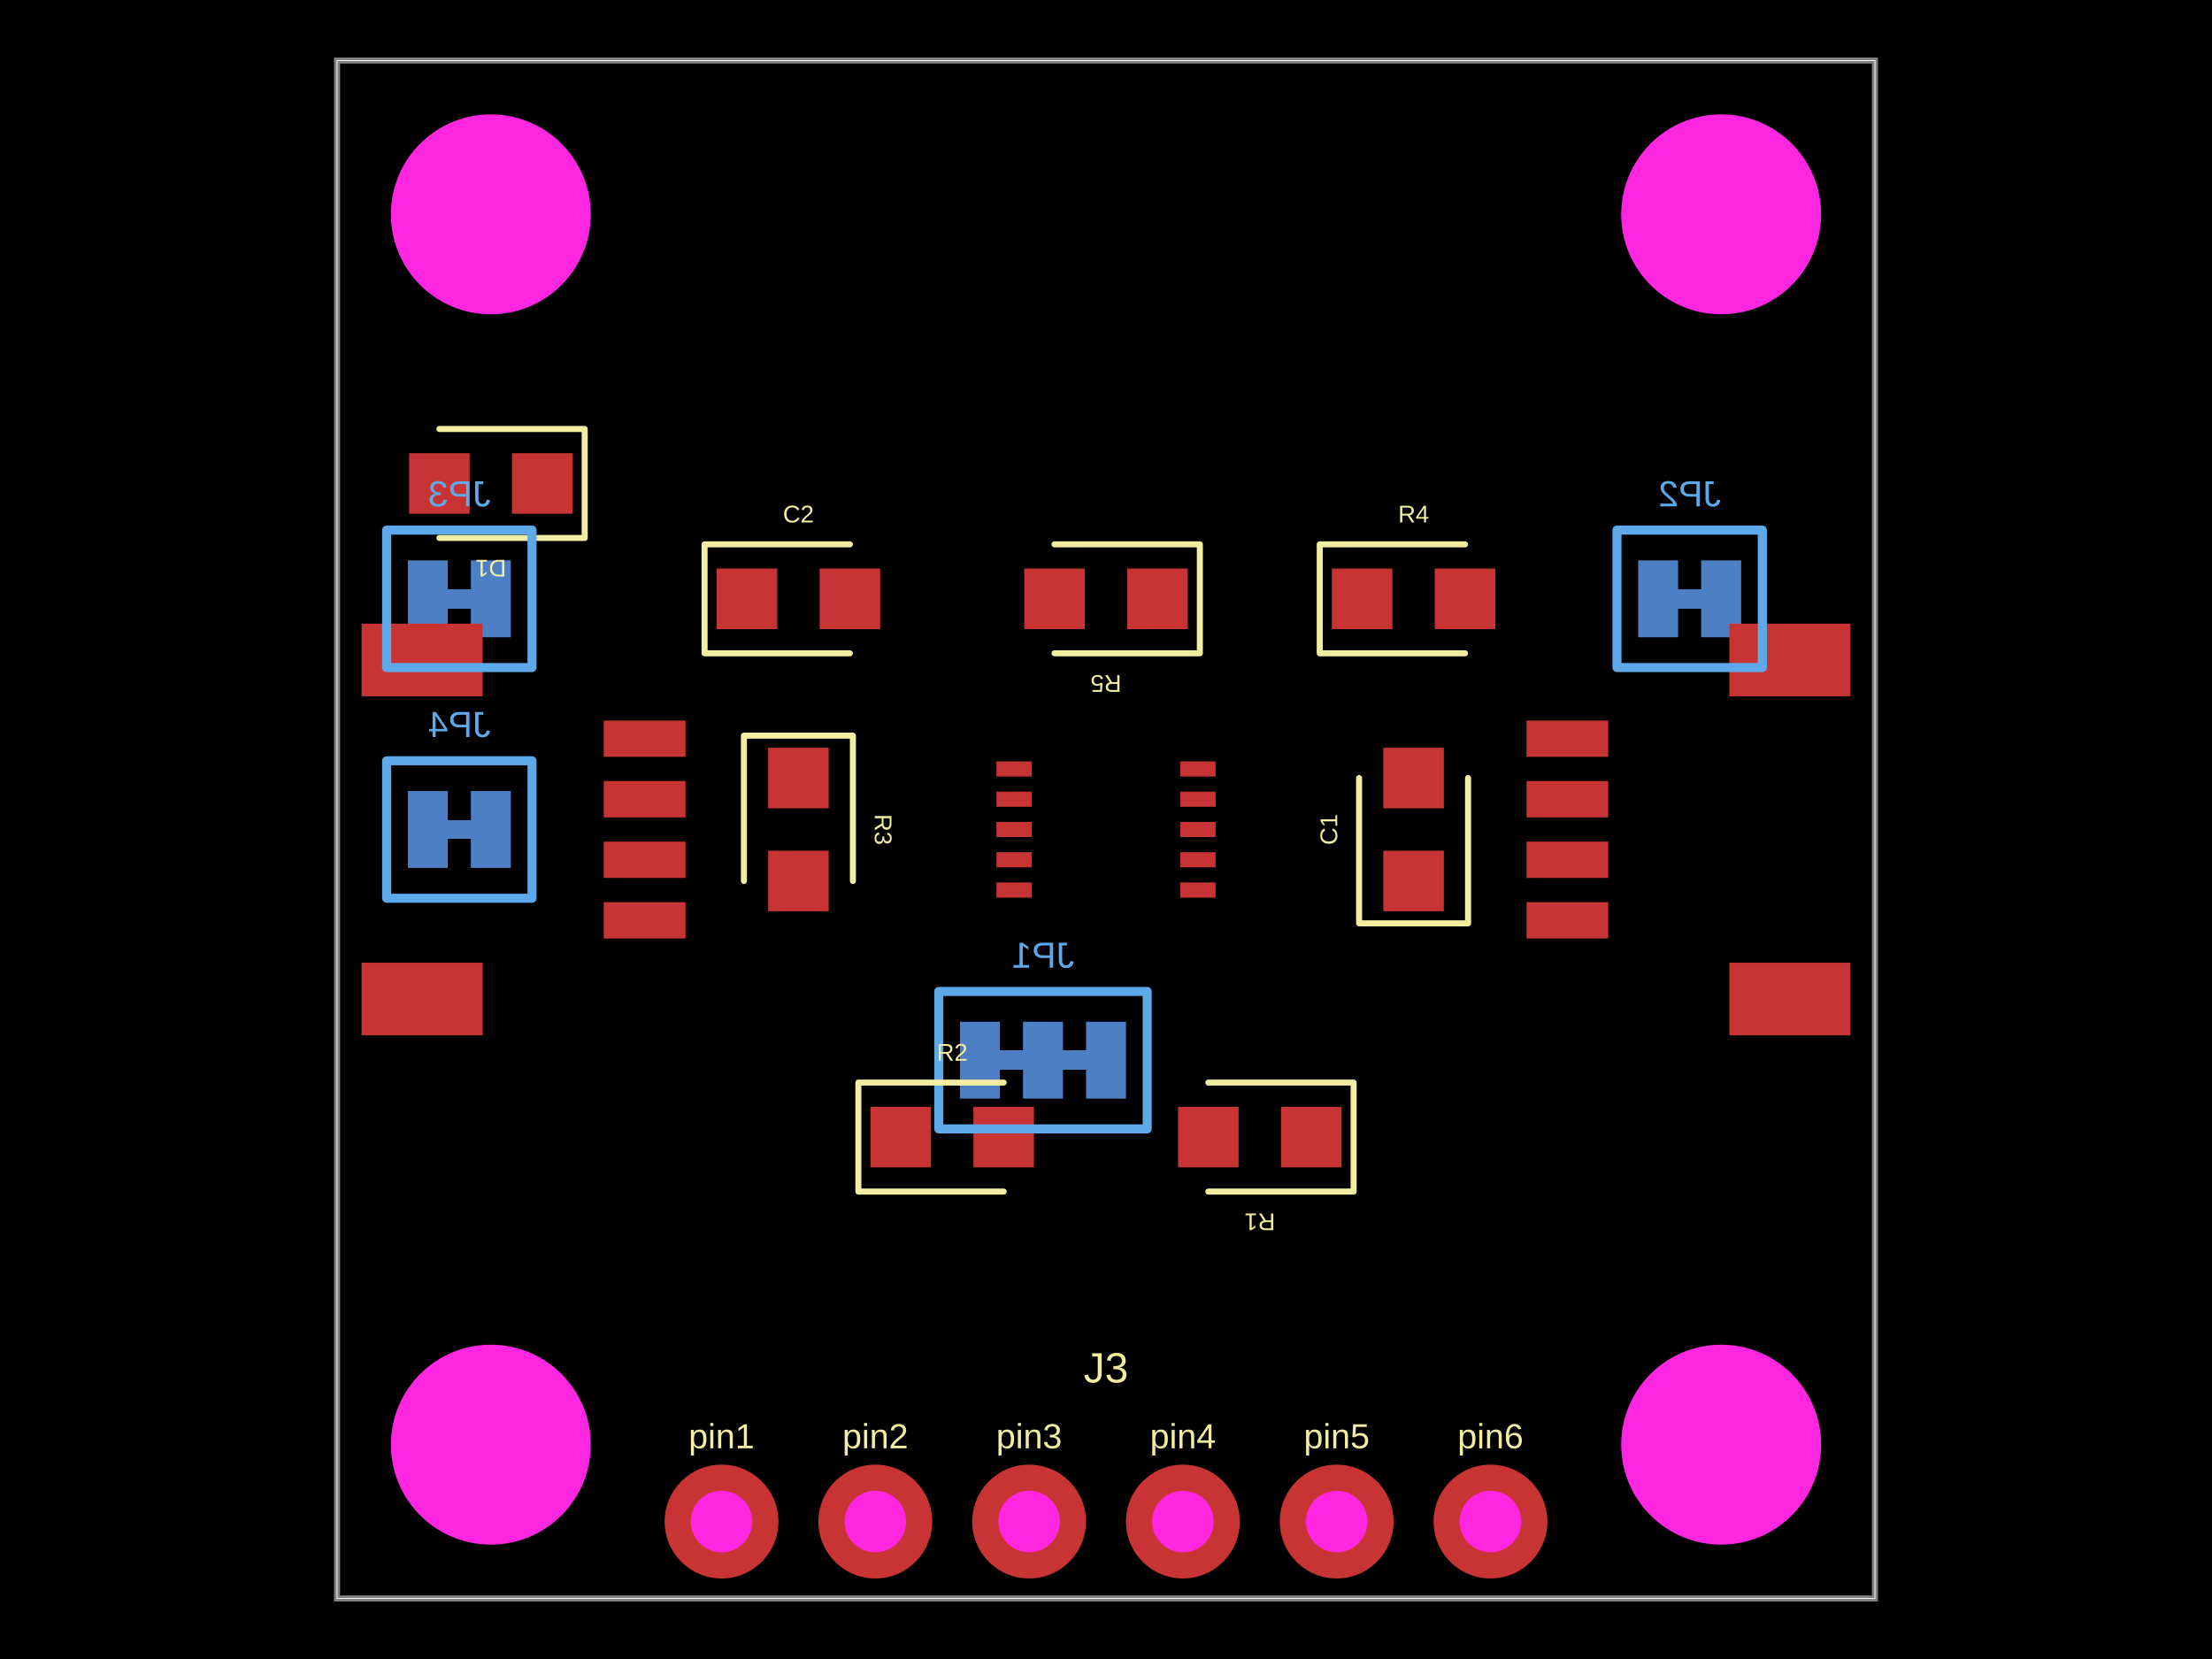
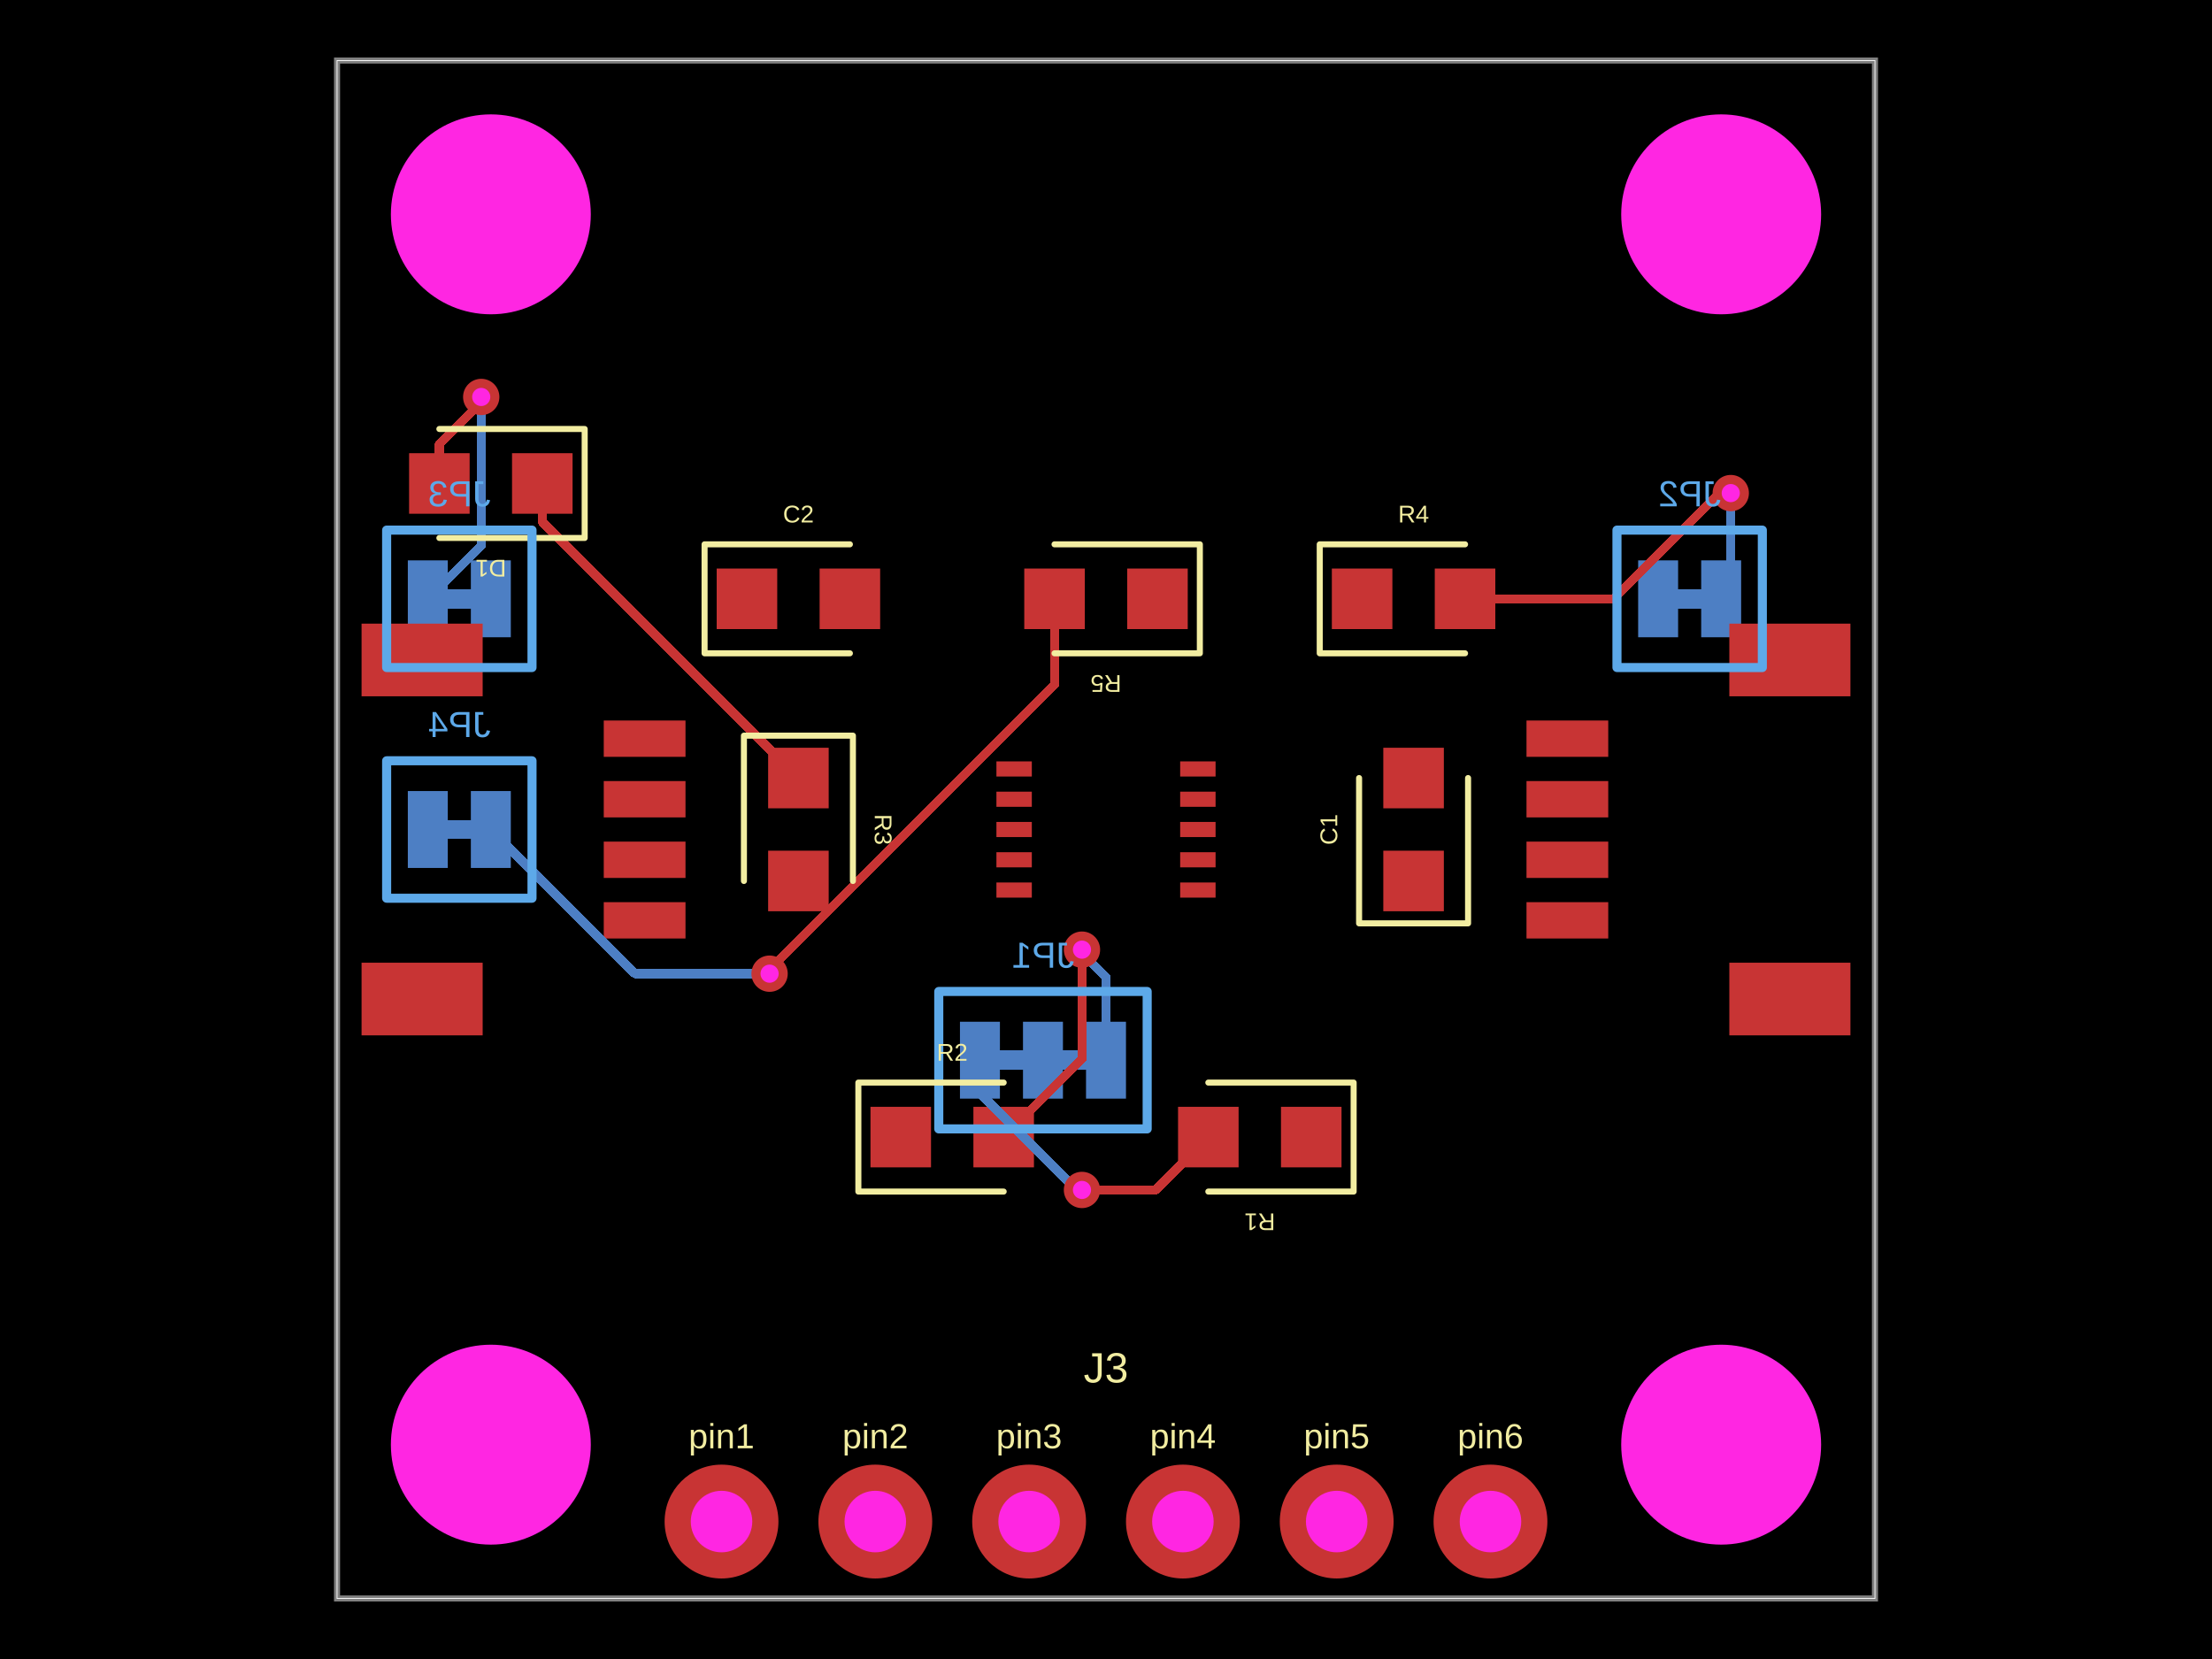
<svg xmlns="http://www.w3.org/2000/svg" width="800" height="600">
  <style />
  <rect class="boundary" x="0" y="0" fill="#000" width="800" height="600" />
  <rect class="pcb-boundary" fill="none" stroke="#fff" stroke-width="0.3" x="121.898" y="21.898" width="556.204" height="556.204" />
  <path class="pcb-board" d="M 121.898 578.102 L 678.102 578.102 L 678.102 21.898 L 121.898 21.898 Z" fill="none" stroke="rgba(255, 255, 255, 0.5)" stroke-width="2.19" />
  <rect class="pcb-pad" fill="rgb(200, 52, 52)" x="360.367" y="275.365" width="12.81" height="5.475" />
  <rect class="pcb-pad" fill="rgb(200, 52, 52)" x="426.823" y="275.365" width="12.81" height="5.475" />
  <rect class="pcb-pad" fill="rgb(200, 52, 52)" x="360.367" y="286.317" width="12.81" height="5.475" />
  <rect class="pcb-pad" fill="rgb(200, 52, 52)" x="426.823" y="286.317" width="12.81" height="5.475" />
  <rect class="pcb-pad" fill="rgb(200, 52, 52)" x="360.367" y="297.263" width="12.81" height="5.475" />
  <rect class="pcb-pad" fill="rgb(200, 52, 52)" x="426.823" y="297.263" width="12.81" height="5.475" />
  <rect class="pcb-pad" fill="rgb(200, 52, 52)" x="360.367" y="308.214" width="12.81" height="5.475" />
  <rect class="pcb-pad" fill="rgb(200, 52, 52)" x="426.823" y="308.214" width="12.81" height="5.475" />
  <rect class="pcb-pad" fill="rgb(200, 52, 52)" x="360.367" y="319.16" width="12.81" height="5.475" />
  <rect class="pcb-pad" fill="rgb(200, 52, 52)" x="426.823" y="319.16" width="12.81" height="5.475" />
  <rect class="pcb-pad" fill="rgb(200, 52, 52)" x="259.197" y="205.62" width="21.898" height="21.898" />
  <rect class="pcb-pad" fill="rgb(200, 52, 52)" x="296.423" y="205.62" width="21.898" height="21.898" />
  <rect class="pcb-pad" fill="rgb(200, 52, 52)" x="500.292" y="307.664" width="21.898" height="21.898" />
  <rect class="pcb-pad" fill="rgb(200, 52, 52)" x="500.292" y="270.438" width="21.898" height="21.898" />
  <rect class="pcb-pad" fill="rgb(77, 127, 196)" x="392.774" y="369.526" width="14.453" height="27.81" />
  <rect class="pcb-pad" fill="rgb(77, 127, 196)" x="369.978" y="369.526" width="14.453" height="27.81" />
  <rect class="pcb-pad" fill="rgb(77, 127, 196)" x="347.182" y="369.526" width="14.453" height="27.81" />
  <rect class="pcb-pad" fill="rgb(200, 52, 52)" x="-10.949" y="-10.949" width="21.898" height="21.898" transform="translate(474.2336 411.2409) rotate(-180)" />
  <rect class="pcb-pad" fill="rgb(200, 52, 52)" x="-10.949" y="-10.949" width="21.898" height="21.898" transform="translate(437.0073 411.2409) rotate(-180)" />
  <rect class="pcb-pad" fill="rgb(200, 52, 52)" x="314.818" y="400.292" width="21.898" height="21.898" />
  <rect class="pcb-pad" fill="rgb(200, 52, 52)" x="352.044" y="400.292" width="21.898" height="21.898" />
  <rect class="pcb-pad" fill="rgb(200, 52, 52)" x="277.81" y="270.438" width="21.898" height="21.898" />
  <rect class="pcb-pad" fill="rgb(200, 52, 52)" x="277.81" y="307.664" width="21.898" height="21.898" />
  <rect class="pcb-pad" fill="rgb(200, 52, 52)" x="-10.949" y="-10.949" width="21.898" height="21.898" transform="translate(196.1314 174.854) rotate(-180)" />
  <rect class="pcb-pad" fill="rgb(200, 52, 52)" x="-10.949" y="-10.949" width="21.898" height="21.898" transform="translate(158.9051 174.854) rotate(-180)" />
  <rect class="pcb-pad" fill="rgb(77, 127, 196)" x="170.292" y="202.664" width="14.453" height="27.81" />
  <rect class="pcb-pad" fill="rgb(77, 127, 196)" x="147.496" y="202.664" width="14.453" height="27.81" />
  <rect class="pcb-pad" fill="rgb(77, 127, 196)" x="615.255" y="202.664" width="14.453" height="27.81" />
  <rect class="pcb-pad" fill="rgb(77, 127, 196)" x="592.46" y="202.664" width="14.453" height="27.81" />
  <rect class="pcb-pad" fill="rgb(200, 52, 52)" x="481.679" y="205.62" width="21.898" height="21.898" />
  <rect class="pcb-pad" fill="rgb(200, 52, 52)" x="518.905" y="205.62" width="21.898" height="21.898" />
  <rect class="pcb-pad" fill="rgb(77, 127, 196)" x="170.292" y="286.095" width="14.453" height="27.81" />
  <rect class="pcb-pad" fill="rgb(77, 127, 196)" x="147.496" y="286.095" width="14.453" height="27.81" />
  <rect class="pcb-pad" fill="rgb(200, 52, 52)" x="-10.949" y="-10.949" width="21.898" height="21.898" transform="translate(418.6131 216.5693) rotate(-180)" />
  <rect class="pcb-pad" fill="rgb(200, 52, 52)" x="-10.949" y="-10.949" width="21.898" height="21.898" transform="translate(381.3869 216.5693) rotate(-180)" />
  <rect class="pcb-pad" fill="rgb(200, 52, 52)" x="218.358" y="260.584" width="29.562" height="13.139" />
  <rect class="pcb-pad" fill="rgb(200, 52, 52)" x="218.358" y="282.482" width="29.562" height="13.139" />
  <rect class="pcb-pad" fill="rgb(200, 52, 52)" x="218.358" y="304.38" width="29.562" height="13.139" />
  <rect class="pcb-pad" fill="rgb(200, 52, 52)" x="218.358" y="326.277" width="29.562" height="13.139" />
  <rect class="pcb-pad" fill="rgb(200, 52, 52)" x="130.766" y="225.547" width="43.796" height="26.277" />
  <rect class="pcb-pad" fill="rgb(200, 52, 52)" x="130.766" y="348.175" width="43.796" height="26.277" />
  <rect class="pcb-pad" fill="rgb(200, 52, 52)" x="552.08" y="326.277" width="29.562" height="13.139" />
  <rect class="pcb-pad" fill="rgb(200, 52, 52)" x="552.08" y="304.38" width="29.562" height="13.139" />
  <rect class="pcb-pad" fill="rgb(200, 52, 52)" x="552.08" y="282.482" width="29.562" height="13.139" />
  <rect class="pcb-pad" fill="rgb(200, 52, 52)" x="552.08" y="260.584" width="29.562" height="13.139" />
  <rect class="pcb-pad" fill="rgb(200, 52, 52)" x="625.438" y="348.175" width="43.796" height="26.277" />
  <rect class="pcb-pad" fill="rgb(200, 52, 52)" x="625.438" y="225.547" width="43.796" height="26.277" />
  <path class="pcb-trace" stroke="rgb(77, 127, 196)" fill="none" d="M 392.774 383.431 L 384.431 383.431" stroke-width="6.953" stroke-linecap="round" stroke-linejoin="round" shape-rendering="crispEdges" data-layer="bottom" />
  <path class="pcb-trace" stroke="rgb(77, 127, 196)" fill="none" d="M 369.978 383.431 L 361.635 383.431" stroke-width="6.953" stroke-linecap="round" stroke-linejoin="round" shape-rendering="crispEdges" data-layer="bottom" />
  <path class="pcb-trace" stroke="rgb(77, 127, 196)" fill="none" d="M 170.292 216.569 L 161.949 216.569" stroke-width="6.953" stroke-linecap="round" stroke-linejoin="round" shape-rendering="crispEdges" data-layer="bottom" />
  <path class="pcb-trace" stroke="rgb(77, 127, 196)" fill="none" d="M 615.255 216.569 L 606.912 216.569" stroke-width="6.953" stroke-linecap="round" stroke-linejoin="round" shape-rendering="crispEdges" data-layer="bottom" />
  <path class="pcb-trace" stroke="rgb(77, 127, 196)" fill="none" d="M 170.292 300 L 161.949 300" stroke-width="6.953" stroke-linecap="round" stroke-linejoin="round" shape-rendering="crispEdges" data-layer="bottom" />
+   <path class="pcb-trace" stroke="rgb(77, 127, 196)" fill="none" d="M 278.33 352.144 L 278.33 352.144" stroke-width="3.285" stroke-linecap="round" stroke-linejoin="round" shape-rendering="crispEdges" data-layer="bottom" />
+   <path class="pcb-trace" stroke="rgb(77, 127, 196)" fill="none" d="M 278.33 352.144 L 229.662 352.144" stroke-width="3.285" stroke-linecap="round" stroke-linejoin="round" shape-rendering="crispEdges" data-layer="bottom" />
+   <path class="pcb-trace" stroke="rgb(77, 127, 196)" fill="none" d="M 229.662 352.144 L 177.518 300" stroke-width="3.285" stroke-linecap="round" stroke-linejoin="round" shape-rendering="crispEdges" data-layer="bottom" />
+   <path class="pcb-trace" stroke="rgb(200, 52, 52)" fill="none" d="M 381.387 216.569 L 381.387 247.61" stroke-width="3.285" stroke-linecap="round" stroke-linejoin="round" shape-rendering="crispEdges" data-layer="top" />
+   <path class="pcb-trace" stroke="rgb(200, 52, 52)" fill="none" d="M 381.387 247.61 L 279.464 349.532" stroke-width="3.285" stroke-linecap="round" stroke-linejoin="round" shape-rendering="crispEdges" data-layer="top" />
+   <path class="pcb-trace" stroke="rgb(200, 52, 52)" fill="none" d="M 279.464 349.532 L 278.33 352.144" stroke-width="3.285" stroke-linecap="round" stroke-linejoin="round" shape-rendering="crispEdges" data-layer="top" />
+   <path class="pcb-trace" stroke="rgb(200, 52, 52)" fill="none" d="M 278.33 352.144 L 278.33 352.144" stroke-width="3.285" stroke-linecap="round" stroke-linejoin="round" shape-rendering="crispEdges" data-layer="top" />
+   <path class="pcb-trace" stroke="rgb(77, 127, 196)" fill="none" d="M 625.958 178.33 L 625.958 178.33" stroke-width="3.285" stroke-linecap="round" stroke-linejoin="round" shape-rendering="crispEdges" data-layer="bottom" />
+   <path class="pcb-trace" stroke="rgb(77, 127, 196)" fill="none" d="M 625.958 178.33 L 625.958 213.093" stroke-width="3.285" stroke-linecap="round" stroke-linejoin="round" shape-rendering="crispEdges" data-layer="bottom" />
+   <path class="pcb-trace" stroke="rgb(77, 127, 196)" fill="none" d="M 625.958 213.093 L 622.482 216.569" stroke-width="3.285" stroke-linecap="round" stroke-linejoin="round" shape-rendering="crispEdges" data-layer="bottom" />
+   <path class="pcb-trace" stroke="rgb(200, 52, 52)" fill="none" d="M 529.854 216.569 L 583.632 216.569" stroke-width="3.285" stroke-linecap="round" stroke-linejoin="round" shape-rendering="crispEdges" data-layer="top" />
+   <path class="pcb-trace" stroke="rgb(200, 52, 52)" fill="none" d="M 583.632 216.569 L 621.871 178.33" stroke-width="3.285" stroke-linecap="round" stroke-linejoin="round" shape-rendering="crispEdges" data-layer="top" />
+   <path class="pcb-trace" stroke="rgb(200, 52, 52)" fill="none" d="M 621.871 178.33 L 625.958 178.33" stroke-width="3.285" stroke-linecap="round" stroke-linejoin="round" shape-rendering="crispEdges" data-layer="top" />
+   <path class="pcb-trace" stroke="rgb(200, 52, 52)" fill="none" d="M 625.958 178.33 L 625.958 178.33" stroke-width="3.285" stroke-linecap="round" stroke-linejoin="round" shape-rendering="crispEdges" data-layer="top" />
+   <path class="pcb-trace" stroke="rgb(77, 127, 196)" fill="none" d="M 174.042 143.568 L 174.042 143.568" stroke-width="3.285" stroke-linecap="round" stroke-linejoin="round" shape-rendering="crispEdges" data-layer="bottom" />
+   <path class="pcb-trace" stroke="rgb(77, 127, 196)" fill="none" d="M 174.042 143.568 L 174.042 197.25" stroke-width="3.285" stroke-linecap="round" stroke-linejoin="round" shape-rendering="crispEdges" data-layer="bottom" />
+   <path class="pcb-trace" stroke="rgb(77, 127, 196)" fill="none" d="M 174.042 197.25 L 154.723 216.569" stroke-width="3.285" stroke-linecap="round" stroke-linejoin="round" shape-rendering="crispEdges" data-layer="bottom" />
+   <path class="pcb-trace" stroke="rgb(200, 52, 52)" fill="none" d="M 158.905 174.854 L 158.905 160.649" stroke-width="3.285" stroke-linecap="round" stroke-linejoin="round" shape-rendering="crispEdges" data-layer="top" />
+   <path class="pcb-trace" stroke="rgb(200, 52, 52)" fill="none" d="M 158.905 160.649 L 172.085 147.469" stroke-width="3.285" stroke-linecap="round" stroke-linejoin="round" shape-rendering="crispEdges" data-layer="top" />
+   <path class="pcb-trace" stroke="rgb(200, 52, 52)" fill="none" d="M 172.085 147.469 L 174.042 143.568" stroke-width="3.285" stroke-linecap="round" stroke-linejoin="round" shape-rendering="crispEdges" data-layer="top" />
+   <path class="pcb-trace" stroke="rgb(200, 52, 52)" fill="none" d="M 174.042 143.568 L 174.042 143.568" stroke-width="3.285" stroke-linecap="round" stroke-linejoin="round" shape-rendering="crispEdges" data-layer="top" />
+   <path class="pcb-trace" stroke="rgb(200, 52, 52)" fill="none" d="M 196.131 174.854 L 196.131 188.759" stroke-width="3.285" stroke-linecap="round" stroke-linejoin="round" shape-rendering="crispEdges" data-layer="top" />
+   <path class="pcb-trace" stroke="rgb(200, 52, 52)" fill="none" d="M 196.131 188.759 L 288.759 281.387" stroke-width="3.285" stroke-linecap="round" stroke-linejoin="round" shape-rendering="crispEdges" data-layer="top" />
+   <path class="pcb-trace" stroke="rgb(77, 127, 196)" fill="none" d="M 400 383.431 L 400 353.478" stroke-width="3.285" stroke-linecap="round" stroke-linejoin="round" shape-rendering="crispEdges" data-layer="bottom" />
+   <path class="pcb-trace" stroke="rgb(77, 127, 196)" fill="none" d="M 400 353.478 L 394.083 347.562" stroke-width="3.285" stroke-linecap="round" stroke-linejoin="round" shape-rendering="crispEdges" data-layer="bottom" />
+   <path class="pcb-trace" stroke="rgb(77, 127, 196)" fill="none" d="M 394.083 347.562 L 391.309 343.453" stroke-width="3.285" stroke-linecap="round" stroke-linejoin="round" shape-rendering="crispEdges" data-layer="bottom" />
+   <path class="pcb-trace" stroke="rgb(77, 127, 196)" fill="none" d="M 391.309 343.453 L 391.309 343.453" stroke-width="3.285" stroke-linecap="round" stroke-linejoin="round" shape-rendering="crispEdges" data-layer="bottom" />
+   <path class="pcb-trace" stroke="rgb(200, 52, 52)" fill="none" d="M 391.309 343.453 L 391.309 343.453" stroke-width="3.285" stroke-linecap="round" stroke-linejoin="round" shape-rendering="crispEdges" data-layer="top" />
+   <path class="pcb-trace" stroke="rgb(200, 52, 52)" fill="none" d="M 391.309 343.453 L 391.309 382.924" stroke-width="3.285" stroke-linecap="round" stroke-linejoin="round" shape-rendering="crispEdges" data-layer="top" />
+   <path class="pcb-trace" stroke="rgb(200, 52, 52)" fill="none" d="M 391.309 382.924 L 362.993 411.241" stroke-width="3.285" stroke-linecap="round" stroke-linejoin="round" shape-rendering="crispEdges" data-layer="top" />
+   <path class="pcb-trace" stroke="rgb(77, 127, 196)" fill="none" d="M 354.409 383.431 L 354.409 395.403" stroke-width="3.285" stroke-linecap="round" stroke-linejoin="round" shape-rendering="crispEdges" data-layer="bottom" />
+   <path class="pcb-trace" stroke="rgb(77, 127, 196)" fill="none" d="M 354.409 395.403 L 388.523 429.517" stroke-width="3.285" stroke-linecap="round" stroke-linejoin="round" shape-rendering="crispEdges" data-layer="bottom" />
+   <path class="pcb-trace" stroke="rgb(77, 127, 196)" fill="none" d="M 388.523 429.517 L 391.309 430.36" stroke-width="3.285" stroke-linecap="round" stroke-linejoin="round" shape-rendering="crispEdges" data-layer="bottom" />
+   <path class="pcb-trace" stroke="rgb(77, 127, 196)" fill="none" d="M 391.309 430.36 L 391.309 430.36" stroke-width="3.285" stroke-linecap="round" stroke-linejoin="round" shape-rendering="crispEdges" data-layer="bottom" />
+   <path class="pcb-trace" stroke="rgb(200, 52, 52)" fill="none" d="M 391.309 430.36 L 391.309 430.36" stroke-width="3.285" stroke-linecap="round" stroke-linejoin="round" shape-rendering="crispEdges" data-layer="top" />
+   <path class="pcb-trace" stroke="rgb(200, 52, 52)" fill="none" d="M 391.309 430.36 L 417.888 430.36" stroke-width="3.285" stroke-linecap="round" stroke-linejoin="round" shape-rendering="crispEdges" data-layer="top" />
+   <path class="pcb-trace" stroke="rgb(200, 52, 52)" fill="none" d="M 417.888 430.36 L 437.007 411.241" stroke-width="3.285" stroke-linecap="round" stroke-linejoin="round" shape-rendering="crispEdges" data-layer="top" />
+   <g>
+     <circle class="pcb-hole-outer" fill="rgb(200, 52, 52)" cx="278.33" cy="352.144" r="6.569" />
+     <circle class="pcb-hole-inner" fill="#FF26E2" cx="278.33" cy="352.144" r="3.285" />
+   </g>
+   <g>
+     <circle class="pcb-hole-outer" fill="rgb(200, 52, 52)" cx="625.958" cy="178.33" r="6.569" />
+     <circle class="pcb-hole-inner" fill="#FF26E2" cx="625.958" cy="178.33" r="3.285" />
+   </g>
+   <g>
+     <circle class="pcb-hole-outer" fill="rgb(200, 52, 52)" cx="174.042" cy="143.568" r="6.569" />
+     <circle class="pcb-hole-inner" fill="#FF26E2" cx="174.042" cy="143.568" r="3.285" />
+   </g>
+   <g>
+     <circle class="pcb-hole-outer" fill="rgb(200, 52, 52)" cx="391.309" cy="343.453" r="6.569" />
+     <circle class="pcb-hole-inner" fill="#FF26E2" cx="391.309" cy="343.453" r="3.285" />
+   </g>
+   <g>
+     <circle class="pcb-hole-outer" fill="rgb(200, 52, 52)" cx="391.309" cy="430.36" r="6.569" />
+     <circle class="pcb-hole-inner" fill="#FF26E2" cx="391.309" cy="430.36" r="3.285" />
+   </g>
  <path class="pcb-silkscreen pcb-silkscreen-top" d="M 307.372 196.861 L 254.818 196.861 L 254.818 236.277 L 307.372 236.277" fill="none" stroke="#f2eda1" stroke-width="2.19" stroke-linecap="round" stroke-linejoin="round" data-pcb-component-id="pcb_component_1" data-pcb-silkscreen-path-id="pcb_silkscreen_path_0" />
  <path class="pcb-silkscreen pcb-silkscreen-top" d="M 491.533 281.387 L 491.533 333.942 L 530.949 333.942 L 530.949 281.387" fill="none" stroke="#f2eda1" stroke-width="2.19" stroke-linecap="round" stroke-linejoin="round" data-pcb-component-id="pcb_component_2" data-pcb-silkscreen-path-id="pcb_silkscreen_path_1" />
  <path class="pcb-silkscreen pcb-silkscreen-bottom" d="M 414.891 408.285 L 339.518 408.285 L 339.518 358.577 L 414.891 358.577 L 414.891 408.285 Z" fill="none" stroke="#5da9e9" stroke-width="3.285" stroke-linecap="round" stroke-linejoin="round" data-pcb-component-id="pcb_component_3" data-pcb-silkscreen-path-id="pcb_silkscreen_path_2" />
  <path class="pcb-silkscreen pcb-silkscreen-top" d="M 437.007 430.949 L 489.562 430.949 L 489.562 391.533 L 437.007 391.533" fill="none" stroke="#f2eda1" stroke-width="2.19" stroke-linecap="round" stroke-linejoin="round" data-pcb-component-id="pcb_component_4" data-pcb-silkscreen-path-id="pcb_silkscreen_path_3" />
  <path class="pcb-silkscreen pcb-silkscreen-top" d="M 362.993 391.533 L 310.438 391.533 L 310.438 430.949 L 362.993 430.949" fill="none" stroke="#f2eda1" stroke-width="2.19" stroke-linecap="round" stroke-linejoin="round" data-pcb-component-id="pcb_component_5" data-pcb-silkscreen-path-id="pcb_silkscreen_path_4" />
  <path class="pcb-silkscreen pcb-silkscreen-top" d="M 308.467 318.613 L 308.467 266.058 L 269.051 266.058 L 269.051 318.613" fill="none" stroke="#f2eda1" stroke-width="2.19" stroke-linecap="round" stroke-linejoin="round" data-pcb-component-id="pcb_component_6" data-pcb-silkscreen-path-id="pcb_silkscreen_path_5" />
  <path class="pcb-silkscreen pcb-silkscreen-top" d="M 158.905 194.562 L 211.46 194.562 L 211.46 155.146 L 158.905 155.146" fill="none" stroke="#f2eda1" stroke-width="2.19" stroke-linecap="round" stroke-linejoin="round" data-pcb-component-id="pcb_component_7" data-pcb-silkscreen-path-id="pcb_silkscreen_path_6" />
  <path class="pcb-silkscreen pcb-silkscreen-bottom" d="M 192.409 241.423 L 139.832 241.423 L 139.832 191.715 L 192.409 191.715 L 192.409 241.423 Z" fill="none" stroke="#5da9e9" stroke-width="3.285" stroke-linecap="round" stroke-linejoin="round" data-pcb-component-id="pcb_component_8" data-pcb-silkscreen-path-id="pcb_silkscreen_path_7" />
  <path class="pcb-silkscreen pcb-silkscreen-bottom" d="M 637.372 241.423 L 584.796 241.423 L 584.796 191.715 L 637.372 191.715 L 637.372 241.423 Z" fill="none" stroke="#5da9e9" stroke-width="3.285" stroke-linecap="round" stroke-linejoin="round" data-pcb-component-id="pcb_component_9" data-pcb-silkscreen-path-id="pcb_silkscreen_path_8" />
  <path class="pcb-silkscreen pcb-silkscreen-top" d="M 529.854 196.861 L 477.299 196.861 L 477.299 236.277 L 529.854 236.277" fill="none" stroke="#f2eda1" stroke-width="2.19" stroke-linecap="round" stroke-linejoin="round" data-pcb-component-id="pcb_component_10" data-pcb-silkscreen-path-id="pcb_silkscreen_path_9" />
  <path class="pcb-silkscreen pcb-silkscreen-bottom" d="M 192.409 324.854 L 139.832 324.854 L 139.832 275.146 L 192.409 275.146 L 192.409 324.854 Z" fill="none" stroke="#5da9e9" stroke-width="3.285" stroke-linecap="round" stroke-linejoin="round" data-pcb-component-id="pcb_component_11" data-pcb-silkscreen-path-id="pcb_silkscreen_path_10" />
  <path class="pcb-silkscreen pcb-silkscreen-top" d="M 381.387 236.277 L 433.942 236.277 L 433.942 196.861 L 381.387 196.861" fill="none" stroke="#f2eda1" stroke-width="2.19" stroke-linecap="round" stroke-linejoin="round" data-pcb-component-id="pcb_component_12" data-pcb-silkscreen-path-id="pcb_silkscreen_path_11" />
  <text x="0" y="0" dx="0" dy="0" fill="#f2eda1" font-family="Arial, sans-serif" font-size="8.759" text-anchor="middle" dominant-baseline="central" transform="matrix(1,0,0,1,288.7591,185.9124)" class="pcb-silkscreen-text pcb-silkscreen-top" data-pcb-silkscreen-text-id="pcb_component_1" stroke="none">C2</text>
  <text x="0" y="0" dx="0" dy="0" fill="#f2eda1" font-family="Arial, sans-serif" font-size="8.759" text-anchor="middle" dominant-baseline="central" transform="matrix(-1.8369701987210297e-16,-1,1,-1.8369701987210297e-16,480.5839,300)" class="pcb-silkscreen-text pcb-silkscreen-top" data-pcb-silkscreen-text-id="pcb_component_2" stroke="none">C1</text>
  <text x="0" y="0" dx="0" dy="0" fill="#5da9e9" font-family="Arial, sans-serif" font-size="13.139" text-anchor="middle" dominant-baseline="central" transform="matrix(-1,0,0,1,377.2044,345.438)" class="pcb-silkscreen-text pcb-silkscreen-bottom" data-pcb-silkscreen-text-id="pcb_component_3" stroke="none">JP1</text>
  <text x="0" y="0" dx="0" dy="0" fill="#f2eda1" font-family="Arial, sans-serif" font-size="8.759" text-anchor="middle" dominant-baseline="central" transform="matrix(-1,1.2246467991473532e-16,-1.2246467991473532e-16,-1,455.6204,441.8978)" class="pcb-silkscreen-text pcb-silkscreen-top" data-pcb-silkscreen-text-id="pcb_component_4" stroke="none">R1</text>
  <text x="0" y="0" dx="0" dy="0" fill="#f2eda1" font-family="Arial, sans-serif" font-size="8.759" text-anchor="middle" dominant-baseline="central" transform="matrix(1,0,0,1,344.3796,380.5839)" class="pcb-silkscreen-text pcb-silkscreen-top" data-pcb-silkscreen-text-id="pcb_component_5" stroke="none">R2</text>
  <text x="0" y="0" dx="0" dy="0" fill="#f2eda1" font-family="Arial, sans-serif" font-size="8.759" text-anchor="middle" dominant-baseline="central" transform="matrix(6.123233995736766e-17,1,-1,6.123233995736766e-17,319.4161,300)" class="pcb-silkscreen-text pcb-silkscreen-top" data-pcb-silkscreen-text-id="pcb_component_6" stroke="none">R3</text>
  <text x="0" y="0" dx="0" dy="0" fill="#f2eda1" font-family="Arial, sans-serif" font-size="8.759" text-anchor="middle" dominant-baseline="central" transform="matrix(-1,1.2246467991473532e-16,-1.2246467991473532e-16,-1,177.5182,205.5109)" class="pcb-silkscreen-text pcb-silkscreen-top" data-pcb-silkscreen-text-id="pcb_component_7" stroke="none">D1</text>
  <text x="0" y="0" dx="0" dy="0" fill="#5da9e9" font-family="Arial, sans-serif" font-size="13.139" text-anchor="middle" dominant-baseline="central" transform="matrix(-1,0,0,1,166.1204,178.5766)" class="pcb-silkscreen-text pcb-silkscreen-bottom" data-pcb-silkscreen-text-id="pcb_component_8" stroke="none">JP3</text>
  <text x="0" y="0" dx="0" dy="0" fill="#5da9e9" font-family="Arial, sans-serif" font-size="13.139" text-anchor="middle" dominant-baseline="central" transform="matrix(-1,0,0,1,611.0839,178.5766)" class="pcb-silkscreen-text pcb-silkscreen-bottom" data-pcb-silkscreen-text-id="pcb_component_9" stroke="none">JP2</text>
  <text x="0" y="0" dx="0" dy="0" fill="#f2eda1" font-family="Arial, sans-serif" font-size="8.759" text-anchor="middle" dominant-baseline="central" transform="matrix(1,0,0,1,511.2409,185.9124)" class="pcb-silkscreen-text pcb-silkscreen-top" data-pcb-silkscreen-text-id="pcb_component_10" stroke="none">R4</text>
  <text x="0" y="0" dx="0" dy="0" fill="#5da9e9" font-family="Arial, sans-serif" font-size="13.139" text-anchor="middle" dominant-baseline="central" transform="matrix(-1,0,0,1,166.1204,262.0073)" class="pcb-silkscreen-text pcb-silkscreen-bottom" data-pcb-silkscreen-text-id="pcb_component_11" stroke="none">JP4</text>
  <text x="0" y="0" dx="0" dy="0" fill="#f2eda1" font-family="Arial, sans-serif" font-size="8.759" text-anchor="middle" dominant-baseline="central" transform="matrix(-1,1.2246467991473532e-16,-1.2246467991473532e-16,-1,400,247.2263)" class="pcb-silkscreen-text pcb-silkscreen-top" data-pcb-silkscreen-text-id="pcb_component_12" stroke="none">R5</text>
  <text x="0" y="0" dx="0" dy="0" fill="#f2eda1" font-family="Arial, sans-serif" font-size="12.613" text-anchor="middle" dominant-baseline="central" transform="matrix(1,0,0,1,260.9489,519.4161)" class="pcb-silkscreen-text pcb-silkscreen-top" data-pcb-silkscreen-text-id="pcb_component_15" stroke="none">pin1</text>
  <text x="0" y="0" dx="0" dy="0" fill="#f2eda1" font-family="Arial, sans-serif" font-size="12.613" text-anchor="middle" dominant-baseline="central" transform="matrix(1,0,0,1,316.5693,519.4161)" class="pcb-silkscreen-text pcb-silkscreen-top" data-pcb-silkscreen-text-id="pcb_component_15" stroke="none">pin2</text>
  <text x="0" y="0" dx="0" dy="0" fill="#f2eda1" font-family="Arial, sans-serif" font-size="12.613" text-anchor="middle" dominant-baseline="central" transform="matrix(1,0,0,1,372.1898,519.4161)" class="pcb-silkscreen-text pcb-silkscreen-top" data-pcb-silkscreen-text-id="pcb_component_15" stroke="none">pin3</text>
  <text x="0" y="0" dx="0" dy="0" fill="#f2eda1" font-family="Arial, sans-serif" font-size="12.613" text-anchor="middle" dominant-baseline="central" transform="matrix(1,0,0,1,427.8102,519.4161)" class="pcb-silkscreen-text pcb-silkscreen-top" data-pcb-silkscreen-text-id="pcb_component_15" stroke="none">pin4</text>
  <text x="0" y="0" dx="0" dy="0" fill="#f2eda1" font-family="Arial, sans-serif" font-size="12.613" text-anchor="middle" dominant-baseline="central" transform="matrix(1,0,0,1,483.4307,519.4161)" class="pcb-silkscreen-text pcb-silkscreen-top" data-pcb-silkscreen-text-id="pcb_component_15" stroke="none">pin5</text>
  <text x="0" y="0" dx="0" dy="0" fill="#f2eda1" font-family="Arial, sans-serif" font-size="12.613" text-anchor="middle" dominant-baseline="central" transform="matrix(1,0,0,1,539.0511,519.4161)" class="pcb-silkscreen-text pcb-silkscreen-top" data-pcb-silkscreen-text-id="pcb_component_15" stroke="none">pin6</text>
  <text x="0" y="0" dx="0" dy="0" fill="#f2eda1" font-family="Arial, sans-serif" font-size="15.328" text-anchor="middle" dominant-baseline="central" transform="matrix(1,0,0,1,400,494.6715)" class="pcb-silkscreen-text pcb-silkscreen-top" data-pcb-silkscreen-text-id="pcb_component_15" stroke="none">J3</text>
  <g>
    <circle class="pcb-hole-outer" fill="rgb(200, 52, 52)" cx="260.949" cy="550.292" r="20.584" />
    <circle class="pcb-hole-inner" fill="#FF26E2" cx="260.949" cy="550.292" r="11.124" />
  </g>
  <g>
    <circle class="pcb-hole-outer" fill="rgb(200, 52, 52)" cx="316.569" cy="550.292" r="20.584" />
    <circle class="pcb-hole-inner" fill="#FF26E2" cx="316.569" cy="550.292" r="11.124" />
  </g>
  <g>
    <circle class="pcb-hole-outer" fill="rgb(200, 52, 52)" cx="372.19" cy="550.292" r="20.584" />
    <circle class="pcb-hole-inner" fill="#FF26E2" cx="372.19" cy="550.292" r="11.124" />
  </g>
  <g>
    <circle class="pcb-hole-outer" fill="rgb(200, 52, 52)" cx="427.81" cy="550.292" r="20.584" />
    <circle class="pcb-hole-inner" fill="#FF26E2" cx="427.81" cy="550.292" r="11.124" />
  </g>
  <g>
    <circle class="pcb-hole-outer" fill="rgb(200, 52, 52)" cx="483.431" cy="550.292" r="20.584" />
    <circle class="pcb-hole-inner" fill="#FF26E2" cx="483.431" cy="550.292" r="11.124" />
  </g>
  <g>
    <circle class="pcb-hole-outer" fill="rgb(200, 52, 52)" cx="539.051" cy="550.292" r="20.584" />
    <circle class="pcb-hole-inner" fill="#FF26E2" cx="539.051" cy="550.292" r="11.124" />
  </g>
  <circle class="pcb-hole" cx="177.518" cy="77.518" r="36.153" fill="#FF26E2" />
  <circle class="pcb-hole" cx="622.482" cy="77.518" r="36.153" fill="#FF26E2" />
  <circle class="pcb-hole" cx="177.518" cy="522.482" r="36.153" fill="#FF26E2" />
  <circle class="pcb-hole" cx="622.482" cy="522.482" r="36.153" fill="#FF26E2" />
</svg>
